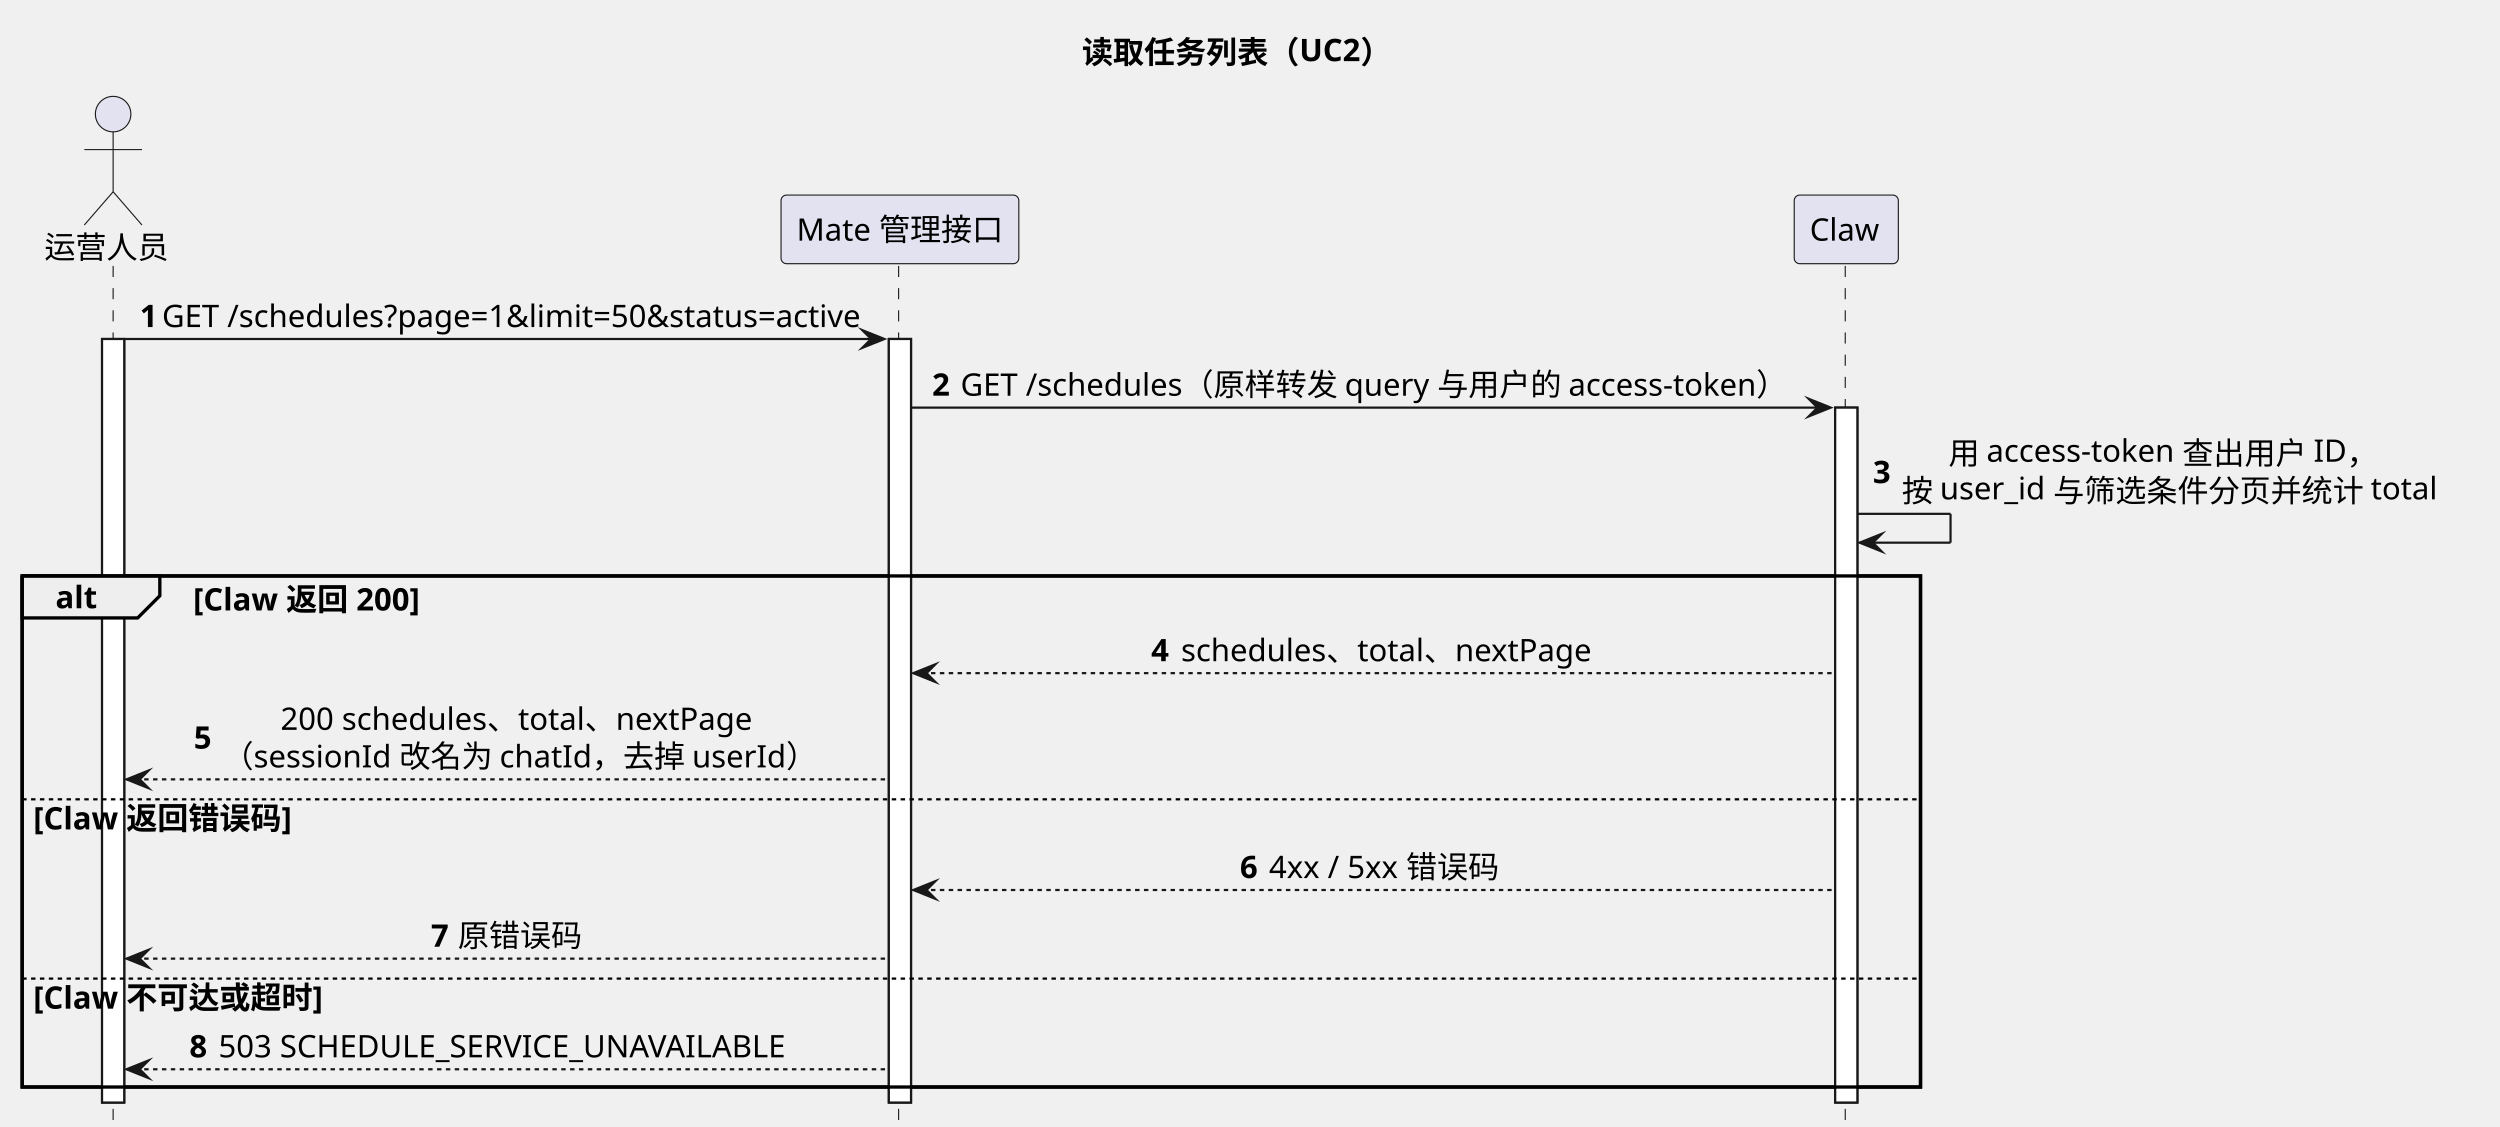
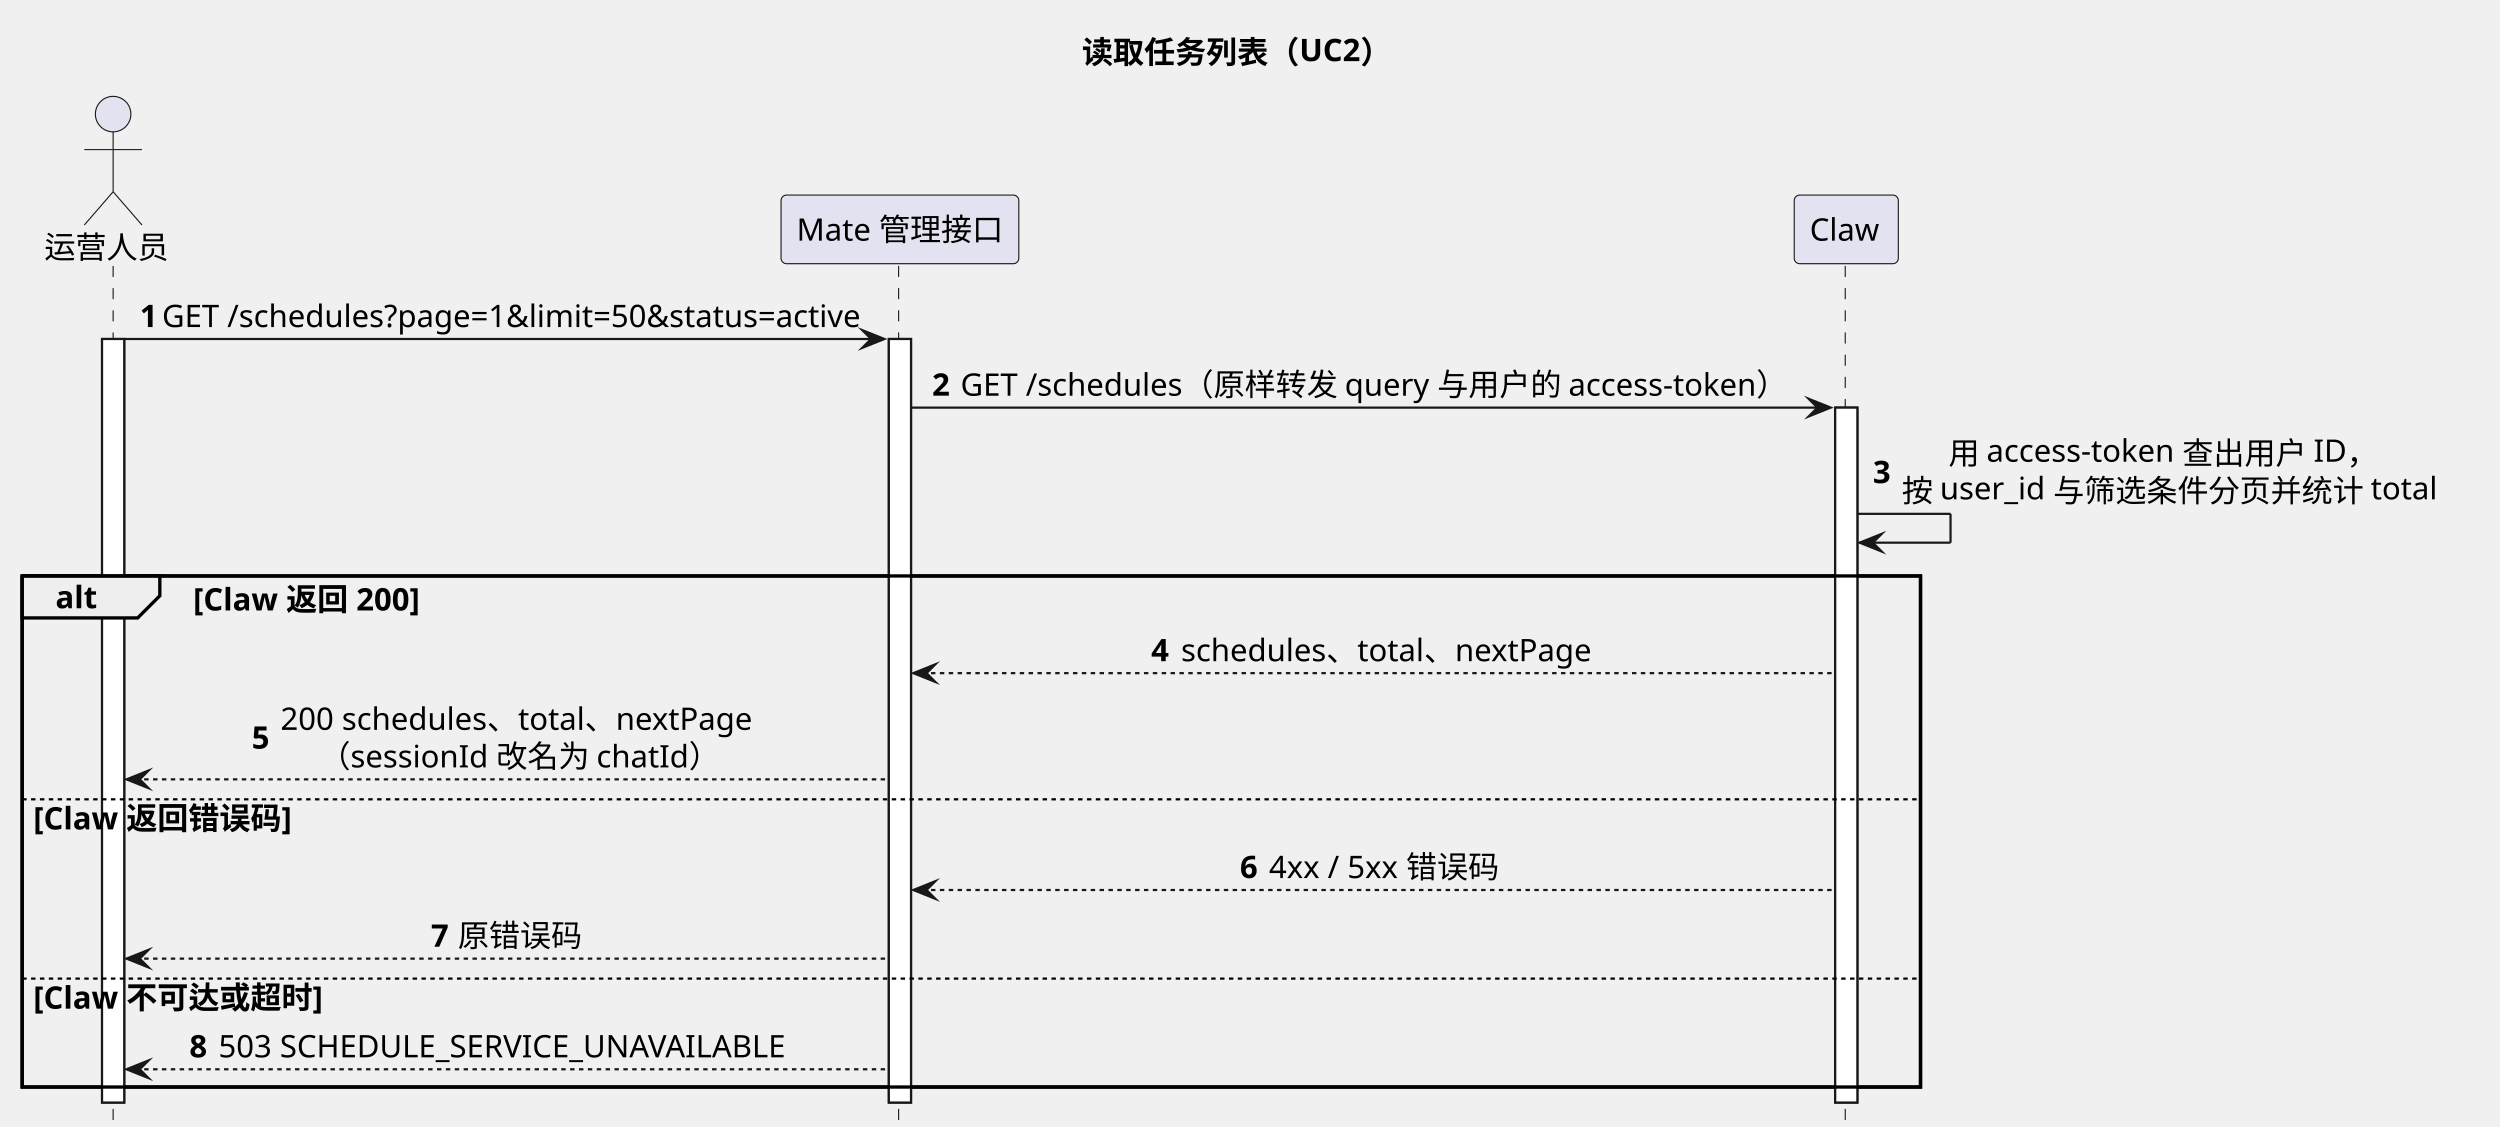
<svg xmlns="http://www.w3.org/2000/svg" contentStyleType="text/css" data-diagram-type="SEQUENCE" height="508px" preserveAspectRatio="none" style="width:1127px;height:508px;background:#FFFFFF;" version="1.1" viewBox="0 0 1127 508" width="1127px" zoomAndPan="magnify">
  <defs />
  <g>
    <g class="title" data-source-line="199">
      <text fill="#000000" font-family="sans-serif" font-size="14" font-weight="700" lengthAdjust="spacing" textLength="144.922" x="487.743" y="28.562">读取任务列表（UC2）</text>
    </g>
    <g>
      <rect fill="#FFFFFF" height="344.213" style="stroke:#181818;stroke-width:1;" width="10" x="46" y="152.818" />
    </g>
    <g>
      <rect fill="#FFFFFF" height="344.213" style="stroke:#181818;stroke-width:1;" width="10" x="400.69" y="152.818" />
    </g>
    <g>
      <rect fill="#FFFFFF" height="313.273" style="stroke:#181818;stroke-width:1;" width="10" x="827.303" y="183.758" />
    </g>
    <rect fill="none" height="230.394" style="stroke:#000000;stroke-width:1.5;" width="855.77" x="10" y="259.637" />
    <g class="participant-lifeline" data-entity-uid="part1" data-qualified-name="Operator" data-source-line="204" id="part1-lifeline">
      <g>
        <rect fill="#000000" fill-opacity="0" height="387.152" width="8" x="47" y="119.879" />
        <line style="stroke:#181818;stroke-width:0.5;stroke-dasharray:5,5;" x1="51" x2="51" y1="119.879" y2="507.031" />
      </g>
    </g>
    <g class="participant-lifeline" data-entity-uid="part2" data-qualified-name="Mate" data-source-line="205" id="part2-lifeline">
      <g>
        <rect fill="#000000" fill-opacity="0" height="387.152" width="8" x="401.69" y="119.879" />
        <line style="stroke:#181818;stroke-width:0.5;stroke-dasharray:5,5;" x1="405.096" x2="405.096" y1="119.879" y2="507.031" />
      </g>
    </g>
    <g class="participant-lifeline" data-entity-uid="part3" data-qualified-name="Claw" data-source-line="206" id="part3-lifeline">
      <g>
        <rect fill="#000000" fill-opacity="0" height="387.152" width="8" x="828.303" y="119.879" />
        <line style="stroke:#181818;stroke-width:0.5;stroke-dasharray:5,5;" x1="831.835" x2="831.835" y1="119.879" y2="507.031" />
      </g>
    </g>
    <g class="participant participant-head" data-entity-uid="part1" data-qualified-name="Operator" data-source-line="204" id="part1-head">
      <text fill="#000000" font-family="sans-serif" font-size="14" lengthAdjust="spacing" textLength="56" x="20" y="116.502">运营人员</text>
      <ellipse cx="51" cy="51.44" fill="#E2E2F0" rx="8" ry="8" style="stroke:#181818;stroke-width:0.5;" />
      <path d="M51,59.44 L51,86.439 M38,67.439 L64,67.439 M51,86.439 L38,101.439 M51,86.439 L64,101.439" fill="none" style="stroke:#181818;stroke-width:0.5;" />
    </g>
    <g class="participant participant-head" data-entity-uid="part2" data-qualified-name="Mate" data-source-line="205" id="part2-head">
      <rect fill="#E2E2F0" height="30.939" rx="2.5" ry="2.5" style="stroke:#181818;stroke-width:0.5;" width="107.188" x="352.096" y="87.939" />
      <text fill="#000000" font-family="sans-serif" font-size="14" lengthAdjust="spacing" textLength="93.188" x="359.096" y="108.502">Mate 管理接口</text>
    </g>
    <g class="participant participant-head" data-entity-uid="part3" data-qualified-name="Claw" data-source-line="206" id="part3-head">
      <rect fill="#E2E2F0" height="30.939" rx="2.5" ry="2.5" style="stroke:#181818;stroke-width:0.5;" width="46.935" x="808.835" y="87.939" />
      <text fill="#000000" font-family="sans-serif" font-size="14" lengthAdjust="spacing" textLength="32.935" x="815.835" y="108.502">Claw</text>
    </g>
    <g>
      <rect fill="#FFFFFF" height="344.213" style="stroke:#181818;stroke-width:1;" width="10" x="46" y="152.818" />
    </g>
    <g>
      <rect fill="#FFFFFF" height="344.213" style="stroke:#181818;stroke-width:1;" width="10" x="400.69" y="152.818" />
    </g>
    <g>
      <rect fill="#FFFFFF" height="313.273" style="stroke:#181818;stroke-width:1;" width="10" x="827.303" y="183.758" />
    </g>
    <g class="message" data-entity-1="part1" data-entity-2="part2" data-source-line="208" id="msg1">
      <polygon fill="#181818" points="388.69,148.818,398.69,152.818,388.69,156.818,392.69,152.818" style="stroke:#181818;stroke-width:1;stroke-linejoin:miter;stroke-miterlimit:10;" />
      <line style="stroke:#181818;stroke-width:1;" x1="56" x2="394.69" y1="152.818" y2="152.818" />
      <text fill="#000000" font-family="sans-serif" font-size="14" font-weight="700" lengthAdjust="spacing" textLength="6.036" x="63" y="147.441">1</text>
      <text fill="#000000" font-family="sans-serif" font-size="14" lengthAdjust="spacing" textLength="320.653" x="73.036" y="147.441">GET /schedules?page=1&amp;limit=50&amp;status=active</text>
    </g>
    <g class="message" data-entity-1="part2" data-entity-2="part3" data-source-line="210" id="msg2">
      <polygon fill="#181818" points="815.303,179.758,825.303,183.758,815.303,187.758,819.303,183.758" style="stroke:#181818;stroke-width:1;stroke-linejoin:miter;stroke-miterlimit:10;" />
      <line style="stroke:#181818;stroke-width:1;" x1="410.69" x2="821.303" y1="183.758" y2="183.758" />
      <text fill="#000000" font-family="sans-serif" font-size="14" font-weight="700" lengthAdjust="spacing" textLength="8.818" x="420.19" y="178.381">2</text>
      <text fill="#000000" font-family="sans-serif" font-size="14" lengthAdjust="spacing" textLength="384.795" x="433.008" y="178.381">GET /schedules（原样转发 query 与用户的 access-token）</text>
    </g>
    <g class="message" data-entity-1="part3" data-entity-2="part3" data-source-line="211" id="msg3">
      <line style="stroke:#181818;stroke-width:1;" x1="837.303" x2="879.303" y1="231.637" y2="231.637" />
      <line style="stroke:#181818;stroke-width:1;" x1="879.303" x2="879.303" y1="231.637" y2="244.637" />
      <line style="stroke:#181818;stroke-width:1;" x1="838.303" x2="879.303" y1="244.637" y2="244.637" />
      <polygon fill="#181818" points="848.303,240.637,838.303,244.637,848.303,248.637,844.303,244.637" style="stroke:#181818;stroke-width:1;stroke-linejoin:miter;stroke-miterlimit:10;" />
      <text fill="#000000" font-family="sans-serif" font-size="14" font-weight="700" lengthAdjust="spacing" textLength="9.037" x="844.303" y="217.79">3</text>
      <text fill="#000000" font-family="sans-serif" font-size="14" lengthAdjust="spacing" textLength="200.006" x="878.371" y="209.32">用 access-token 查出用户 ID，</text>
      <text fill="#000000" font-family="sans-serif" font-size="14" lengthAdjust="spacing" textLength="242.067" x="857.34" y="226.26">按 user_id 与筛选条件分页并统计 total</text>
    </g>
    <path d="M10,259.637 L72.049,259.637 L72.049,268.576 L62.049,278.576 L10,278.576 L10,259.637" fill="#EEEEEE" style="stroke:#000000;stroke-width:1.5;" />
    <rect fill="none" height="230.394" style="stroke:#000000;stroke-width:1.5;" width="855.77" x="10" y="259.637" />
    <text fill="#000000" font-family="sans-serif" font-size="14" font-weight="700" lengthAdjust="spacing" textLength="17.049" x="25" y="274.199">alt</text>
    <text fill="#000000" font-family="sans-serif" font-size="14" font-weight="700" lengthAdjust="spacing" textLength="107.939" x="87.049" y="275.199">[Claw 返回 200]</text>
    <g class="message" data-entity-1="part3" data-entity-2="part2" data-source-line="213" id="msg4">
      <polygon fill="#181818" points="421.69,299.455,411.69,303.455,421.69,307.455,417.69,303.455" style="stroke:#181818;stroke-width:1;stroke-linejoin:miter;stroke-miterlimit:10;" />
      <line style="stroke:#181818;stroke-width:1;stroke-dasharray:2,2;" x1="415.69" x2="826.303" y1="303.455" y2="303.455" />
      <text fill="#000000" font-family="sans-serif" font-size="14" font-weight="700" lengthAdjust="spacing" textLength="9.468" x="518.945" y="298.078">4</text>
      <text fill="#000000" font-family="sans-serif" font-size="14" lengthAdjust="spacing" textLength="186.635" x="532.413" y="298.078">schedules、total、nextPage</text>
    </g>
    <g class="message" data-entity-1="part2" data-entity-2="part1" data-source-line="214" id="msg5">
      <polygon fill="#181818" points="67,347.334,57,351.334,67,355.334,63,351.334" style="stroke:#181818;stroke-width:1;stroke-linejoin:miter;stroke-miterlimit:10;" />
      <line style="stroke:#181818;stroke-width:1;stroke-dasharray:2,2;" x1="61" x2="399.69" y1="351.334" y2="351.334" />
-       <text fill="#000000" font-family="sans-serif" font-size="14" font-weight="700" lengthAdjust="spacing" textLength="8.948" x="87.363" y="337.487">5</text>
+       <text fill="#000000" font-family="sans-serif" font-size="14" font-weight="700" lengthAdjust="spacing" textLength="8.948" x="113.483" y="337.487">5</text>
      <text fill="#000000" font-family="sans-serif" font-size="14" lengthAdjust="spacing" textLength="216.774" x="126.432" y="329.018">200 schedules、total、nextPage</text>
-       <text fill="#000000" font-family="sans-serif" font-size="14" lengthAdjust="spacing" textLength="269.015" x="100.311" y="345.957">（sessionId 改名为 chatId，去掉 userId）</text>
+       <text fill="#000000" font-family="sans-serif" font-size="14" lengthAdjust="spacing" textLength="181.644" x="143.997" y="345.957">（sessionId 改名为 chatId）</text>
    </g>
    <line style="stroke:#000000;stroke-width:1;stroke-dasharray:2,2;" x1="10" x2="865.77" y1="360.334" y2="360.334" />
    <text fill="#000000" font-family="sans-serif" font-size="14" font-weight="700" lengthAdjust="spacing" textLength="120.237" x="15" y="373.897">[Claw 返回错误码]</text>
    <g class="message" data-entity-1="part3" data-entity-2="part2" data-source-line="216" id="msg6">
      <polygon fill="#181818" points="421.69,397.213,411.69,401.213,421.69,405.213,417.69,401.213" style="stroke:#181818;stroke-width:1;stroke-linejoin:miter;stroke-miterlimit:10;" />
      <line style="stroke:#181818;stroke-width:1;stroke-dasharray:2,2;" x1="415.69" x2="826.303" y1="401.213" y2="401.213" />
      <text fill="#000000" font-family="sans-serif" font-size="14" font-weight="700" lengthAdjust="spacing" textLength="9.092" x="558.959" y="395.836">6</text>
      <text fill="#000000" font-family="sans-serif" font-size="14" lengthAdjust="spacing" textLength="106.982" x="572.051" y="395.836">4xx / 5xx 错误码</text>
    </g>
    <g class="message" data-entity-1="part2" data-entity-2="part1" data-source-line="217" id="msg7">
      <polygon fill="#181818" points="67,428.152,57,432.152,67,436.152,63,432.152" style="stroke:#181818;stroke-width:1;stroke-linejoin:miter;stroke-miterlimit:10;" />
      <line style="stroke:#181818;stroke-width:1;stroke-dasharray:2,2;" x1="61" x2="399.69" y1="432.152" y2="432.152" />
      <text fill="#000000" font-family="sans-serif" font-size="14" font-weight="700" lengthAdjust="spacing" textLength="8.142" x="194.274" y="426.775">7</text>
      <text fill="#000000" font-family="sans-serif" font-size="14" lengthAdjust="spacing" textLength="56" x="206.416" y="426.775">原错误码</text>
    </g>
    <line style="stroke:#000000;stroke-width:1;stroke-dasharray:2,2;" x1="10" x2="865.77" y1="441.152" y2="441.152" />
    <text fill="#000000" font-family="sans-serif" font-size="14" font-weight="700" lengthAdjust="spacing" textLength="134.675" x="15" y="454.715">[Claw 不可达或超时]</text>
    <g class="message" data-entity-1="part2" data-entity-2="part1" data-source-line="219" id="msg8">
      <polygon fill="#181818" points="67,478.031,57,482.031,67,486.031,63,482.031" style="stroke:#181818;stroke-width:1;stroke-linejoin:miter;stroke-miterlimit:10;" />
      <line style="stroke:#181818;stroke-width:1;stroke-dasharray:2,2;" x1="61" x2="399.69" y1="482.031" y2="482.031" />
      <text fill="#000000" font-family="sans-serif" font-size="14" font-weight="700" lengthAdjust="spacing" textLength="9.112" x="85.381" y="476.654">8</text>
      <text fill="#000000" font-family="sans-serif" font-size="14" lengthAdjust="spacing" textLength="272.815" x="98.493" y="476.654">503 SCHEDULE_SERVICE_UNAVAILABLE</text>
    </g>
  </g>
</svg>
